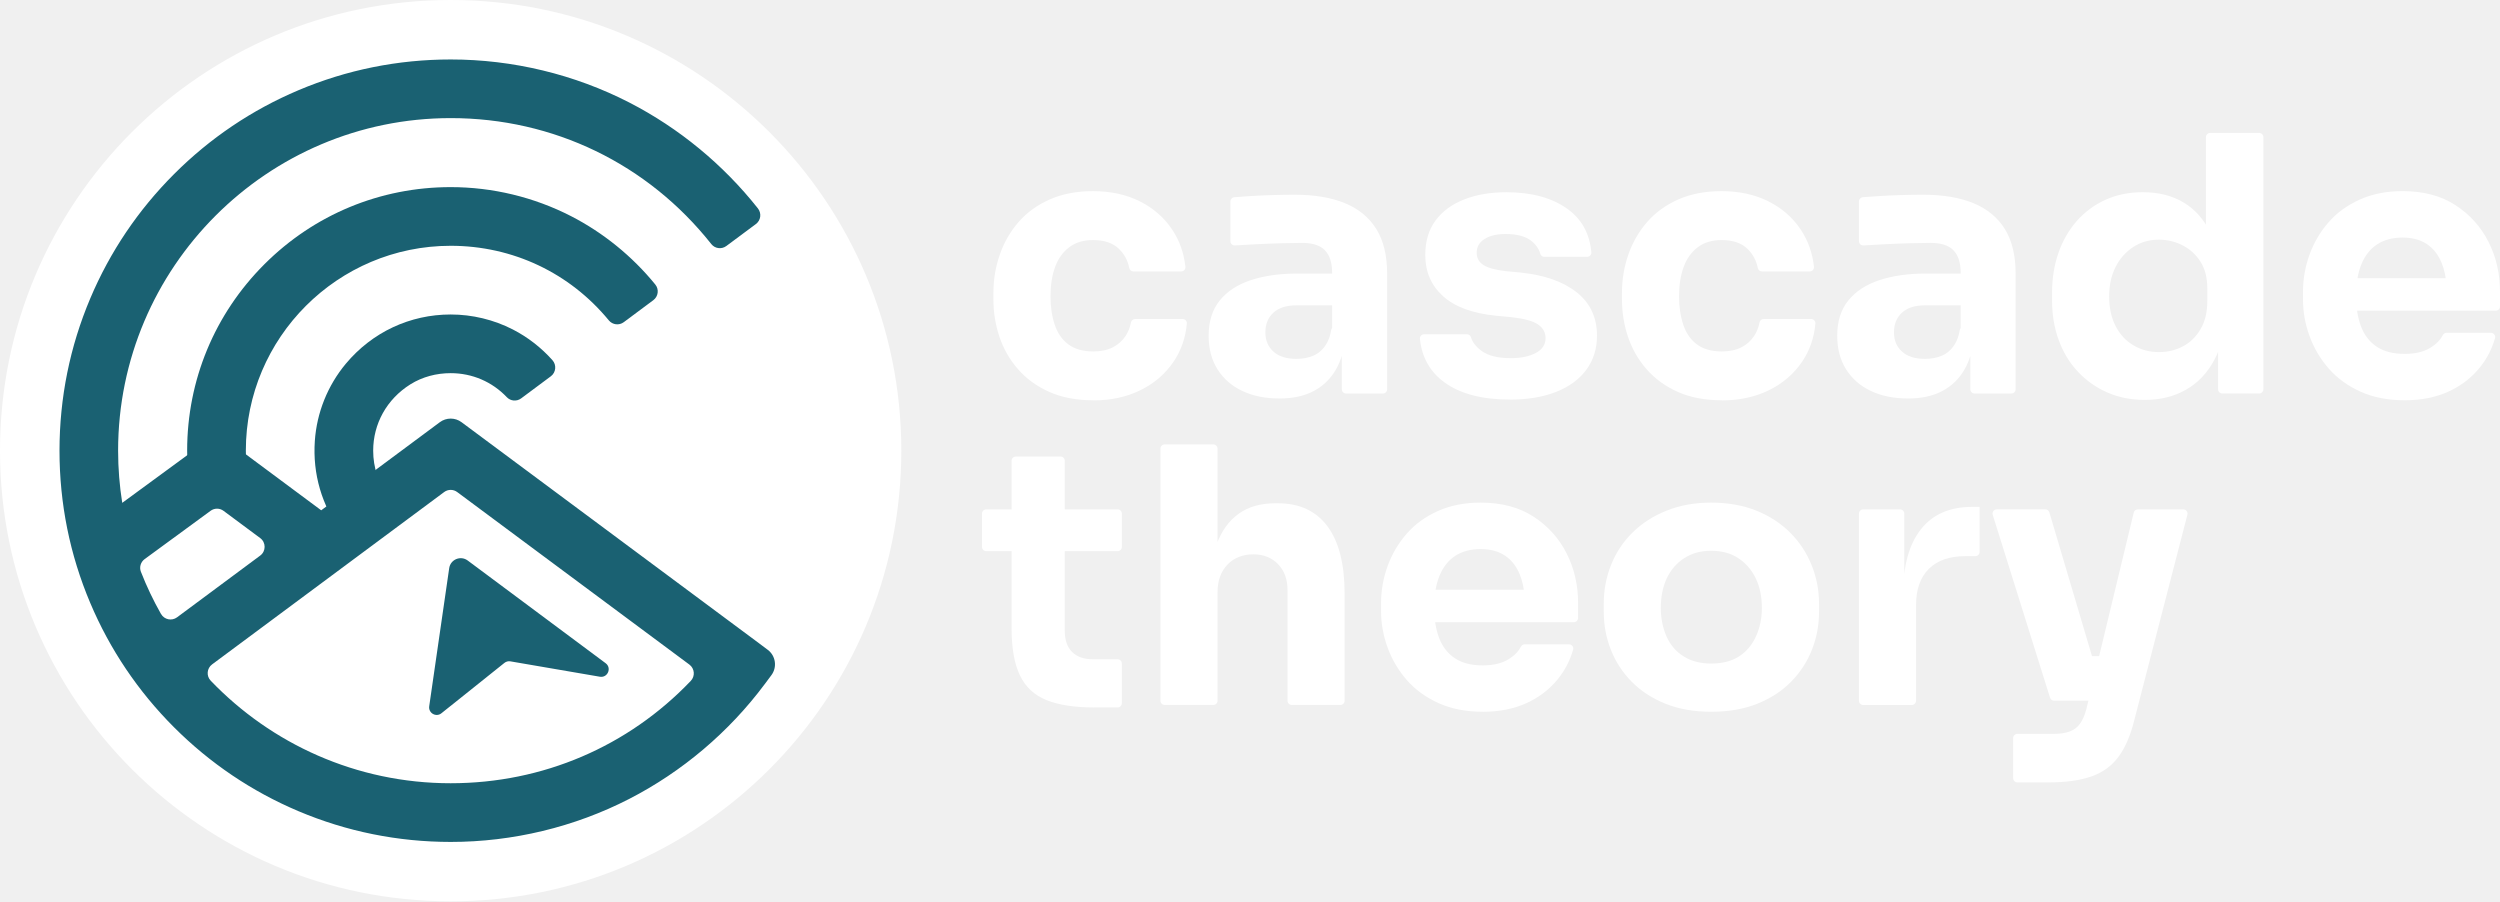
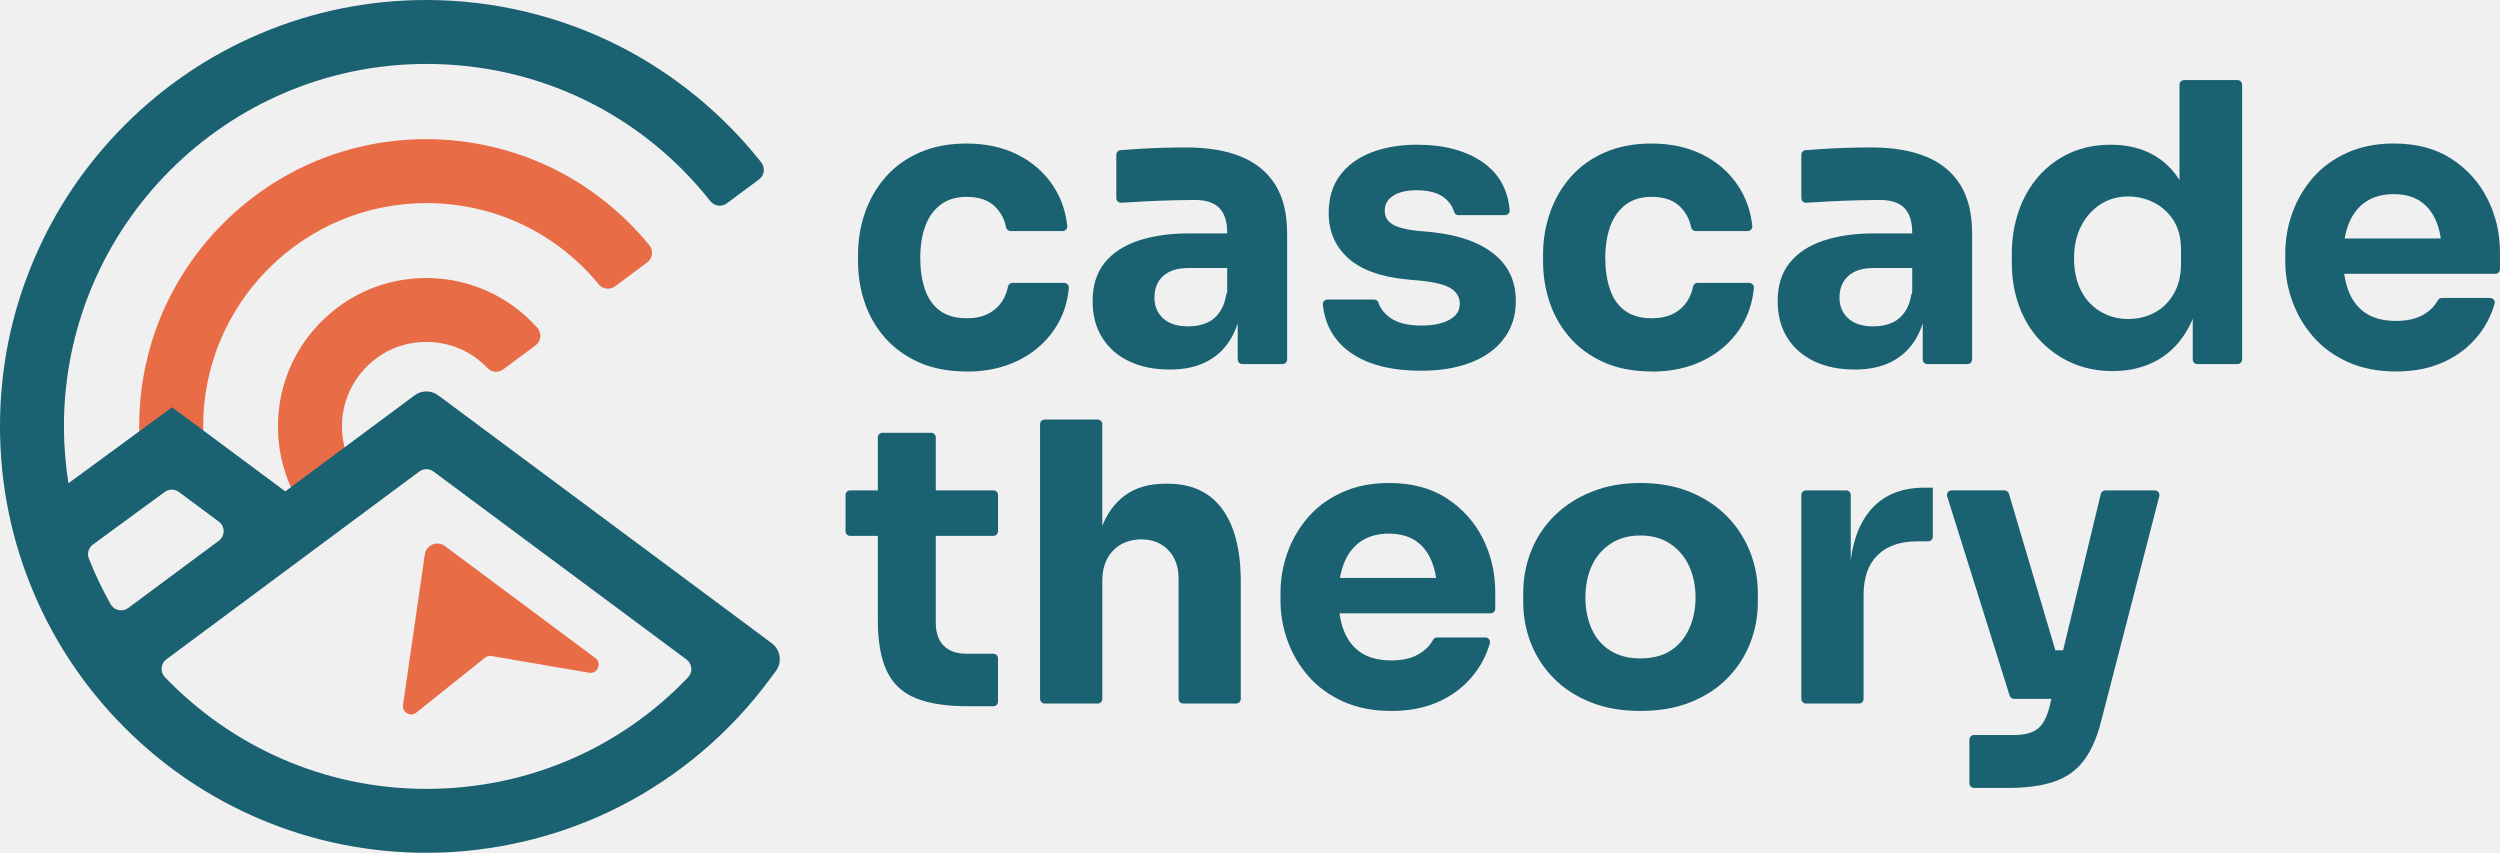
- <svg xmlns="http://www.w3.org/2000/svg" id="Layer_2" viewBox="0 0 871.89 314.35">
+ <svg xmlns="http://www.w3.org/2000/svg" id="Layer_2" viewBox="0 0 800 272.89">
  <defs>
    <style>
      .cls-1 {
-         fill: #fff;
+         fill: #1a6172;
      }

      .cls-2 {
-         fill: #1a6172;
+         fill: #e86c46;
      }
    </style>
  </defs>
  <g id="Layer_1-2" data-name="Layer_1">
    <g>
-       <circle class="cls-1" cx="157.17" cy="157.17" r="157.17" />
      <g>
-         <path class="cls-1" d="M381.31,139.6c-5.89,0-11.02-.98-15.37-2.92-4.36-1.95-7.99-4.59-10.89-7.91-2.91-3.32-5.06-7.07-6.47-11.26-1.41-4.19-2.12-8.53-2.12-13.01v-2.37c0-4.65.75-9.11,2.24-13.38,1.49-4.27,3.69-8.07,6.6-11.39,2.9-3.32,6.54-5.93,10.89-7.84,4.36-1.91,9.36-2.86,15-2.86,6.14,0,11.58,1.18,16.31,3.55,4.73,2.37,8.5,5.66,11.33,9.9,2.54,3.81,4.07,8.12,4.59,12.94.09.87-.61,1.62-1.49,1.62h-16.65c-.73,0-1.32-.54-1.46-1.26-.5-2.53-1.66-4.7-3.48-6.52-2.12-2.12-5.17-3.17-9.15-3.17-3.32,0-6.08.83-8.28,2.49s-3.84,3.94-4.92,6.85c-1.08,2.91-1.62,6.35-1.62,10.33,0,3.65.5,6.95,1.49,9.9s2.59,5.23,4.79,6.85c2.2,1.62,5.08,2.43,8.65,2.43,2.66,0,4.92-.48,6.78-1.43,1.87-.95,3.36-2.28,4.48-3.98.9-1.37,1.53-2.93,1.86-4.65.14-.72.73-1.26,1.46-1.26h16.55c.86,0,1.57.74,1.49,1.6-.45,4.99-2,9.41-4.62,13.28-2.91,4.27-6.76,7.59-11.58,9.96-4.81,2.36-10.29,3.55-16.43,3.55Z" />
-         <path class="cls-1" d="M446.16,138.97c-4.9,0-9.19-.87-12.88-2.61-3.69-1.74-6.58-4.25-8.65-7.53-2.08-3.28-3.11-7.2-3.11-11.76,0-4.98,1.29-9.07,3.86-12.26,2.57-3.19,6.18-5.56,10.83-7.1,4.65-1.53,10-2.3,16.06-2.3h13.08c.82,0,1.48.66,1.48,1.48v8.12c0,.82-.66,1.48-1.48,1.48h-13.21c-3.49,0-6.16.85-8.03,2.55-1.87,1.7-2.8,4.01-2.8,6.91,0,2.74.93,4.96,2.8,6.66,1.87,1.7,4.54,2.55,8.03,2.55,2.24,0,4.25-.39,6.04-1.18,1.78-.79,3.26-2.14,4.42-4.05.78-1.27,1.33-2.88,1.66-4.82.21-1.23,1.69-1.72,2.54-.82l2.04,2.15c.3.32.45.76.41,1.2-.46,4.43-1.58,8.18-3.36,11.26-1.87,3.24-4.44,5.73-7.72,7.47-3.28,1.74-7.28,2.61-12.01,2.61ZM467.95,135.75v-17.2c0-.82-.66-1.48-1.48-1.48h-.4c-.82,0-1.48-.66-1.48-1.48v-20.43c0-3.49-.83-6.1-2.49-7.84s-4.32-2.61-7.97-2.61c-1.83,0-4.23.04-7.22.12-2.99.08-6.06.21-9.21.37-2.53.13-4.87.27-7.02.4-.85.05-1.57-.62-1.57-1.48v-13.86c0-.77.59-1.42,1.35-1.48,1.59-.13,3.38-.26,5.37-.38,2.57-.17,5.23-.29,7.97-.37,2.74-.08,5.31-.12,7.72-.12,6.97,0,12.84,1,17.62,2.99,4.77,1.99,8.4,5,10.89,9.02,2.49,4.03,3.74,9.19,3.74,15.5v40.34c0,.82-.66,1.48-1.48,1.48h-12.84c-.82,0-1.48-.66-1.48-1.48Z" />
-         <path class="cls-1" d="M526.58,139.35c-9.71,0-17.3-1.99-22.78-5.97-5.07-3.69-7.93-8.75-8.6-15.21-.09-.86.62-1.6,1.48-1.6h14.91c.62,0,1.21.38,1.39.98.53,1.77,1.77,3.37,3.7,4.81,2.28,1.7,5.71,2.55,10.27,2.55,3.48,0,6.37-.6,8.65-1.8,2.28-1.2,3.42-2.92,3.42-5.16,0-1.99-.87-3.59-2.61-4.79-1.74-1.2-4.85-2.05-9.34-2.55l-5.35-.5c-8.21-.83-14.38-3.11-18.49-6.85-4.11-3.74-6.16-8.51-6.16-14.32,0-4.81,1.2-8.84,3.61-12.07,2.4-3.24,5.75-5.68,10.02-7.34,4.27-1.66,9.15-2.49,14.63-2.49,8.8,0,15.89,1.93,21.29,5.79,5,3.58,7.79,8.63,8.37,15.16.08.85-.63,1.58-1.48,1.58h-14.98c-.65,0-1.17-.46-1.35-1.09-.51-1.77-1.59-3.29-3.25-4.57-1.99-1.53-4.94-2.3-8.84-2.3-3.07,0-5.52.58-7.34,1.74-1.83,1.16-2.74,2.74-2.74,4.73s.79,3.36,2.37,4.36c1.57,1,4.15,1.7,7.72,2.12l5.35.5c8.38.91,14.9,3.24,19.54,6.97,4.65,3.74,6.97,8.76,6.97,15.06,0,4.57-1.25,8.53-3.74,11.89-2.49,3.36-6.02,5.94-10.58,7.72-4.56,1.78-9.92,2.67-16.06,2.67Z" />
-         <path class="cls-1" d="M600.52,139.6c-5.89,0-11.02-.98-15.37-2.92-4.36-1.95-7.99-4.59-10.89-7.91-2.91-3.32-5.06-7.07-6.47-11.26-1.41-4.19-2.12-8.53-2.12-13.01v-2.37c0-4.65.75-9.11,2.24-13.38,1.49-4.27,3.69-8.07,6.6-11.39,2.9-3.32,6.54-5.93,10.89-7.84,4.36-1.91,9.36-2.86,15-2.86,6.14,0,11.58,1.18,16.31,3.55,4.73,2.37,8.51,5.66,11.33,9.9,2.54,3.81,4.07,8.12,4.59,12.94.09.87-.61,1.62-1.49,1.62h-16.65c-.73,0-1.32-.54-1.46-1.26-.5-2.53-1.66-4.7-3.48-6.52-2.12-2.12-5.17-3.17-9.15-3.17-3.32,0-6.08.83-8.28,2.49s-3.84,3.94-4.92,6.85c-1.08,2.91-1.62,6.35-1.62,10.33,0,3.65.5,6.95,1.49,9.9s2.59,5.23,4.79,6.85,5.08,2.43,8.65,2.43c2.65,0,4.92-.48,6.78-1.43,1.87-.95,3.36-2.28,4.48-3.98.91-1.37,1.53-2.93,1.86-4.65.14-.72.73-1.26,1.46-1.26h16.55c.86,0,1.57.74,1.49,1.6-.45,4.99-2,9.41-4.62,13.28-2.91,4.27-6.76,7.59-11.58,9.96-4.81,2.36-10.29,3.55-16.43,3.55Z" />
-         <path class="cls-1" d="M665.38,138.97c-4.9,0-9.19-.87-12.88-2.61-3.69-1.74-6.58-4.25-8.65-7.53-2.08-3.28-3.11-7.2-3.11-11.76,0-4.98,1.29-9.07,3.86-12.26,2.57-3.19,6.18-5.56,10.83-7.1,4.65-1.53,10-2.3,16.06-2.3h13.08c.82,0,1.48.66,1.48,1.48v8.12c0,.82-.66,1.48-1.48,1.48h-13.21c-3.49,0-6.16.85-8.03,2.55-1.87,1.7-2.8,4.01-2.8,6.91,0,2.74.93,4.96,2.8,6.66,1.87,1.7,4.54,2.55,8.03,2.55,2.24,0,4.25-.39,6.04-1.18,1.78-.79,3.26-2.14,4.42-4.05.78-1.27,1.33-2.88,1.66-4.82.21-1.23,1.69-1.72,2.54-.82l2.04,2.15c.3.32.45.76.41,1.2-.46,4.43-1.58,8.18-3.36,11.26-1.87,3.24-4.44,5.73-7.72,7.47-3.28,1.74-7.28,2.61-12.01,2.61ZM687.16,135.75v-17.2c0-.82-.66-1.48-1.48-1.48h-.4c-.82,0-1.48-.66-1.48-1.48v-20.43c0-3.49-.83-6.1-2.49-7.84-1.66-1.74-4.32-2.61-7.97-2.61-1.83,0-4.23.04-7.22.12-2.99.08-6.06.21-9.21.37-2.53.13-4.87.27-7.02.4-.85.05-1.57-.62-1.57-1.48v-13.86c0-.77.59-1.42,1.35-1.48,1.59-.13,3.38-.26,5.37-.38,2.57-.17,5.23-.29,7.97-.37,2.74-.08,5.31-.12,7.72-.12,6.97,0,12.84,1,17.61,2.99,4.77,1.99,8.4,5,10.89,9.02,2.49,4.03,3.73,9.19,3.73,15.5v40.34c0,.82-.66,1.48-1.48,1.48h-12.84c-.82,0-1.48-.66-1.48-1.48Z" />
-         <path class="cls-1" d="M748.03,139.47c-4.81,0-9.19-.87-13.13-2.61-3.94-1.74-7.37-4.17-10.27-7.28-2.91-3.11-5.12-6.78-6.66-11.02-1.54-4.23-2.3-8.8-2.3-13.69v-2.86c0-4.9.73-9.46,2.18-13.69,1.45-4.23,3.57-7.94,6.35-11.14,2.78-3.19,6.12-5.68,10.02-7.47,3.9-1.78,8.26-2.68,13.07-2.68,5.48,0,10.21,1.18,14.19,3.55,3.98,2.37,7.1,5.85,9.34,10.46,1.81,3.71,2.96,8.11,3.48,13.19.14,1.36-1.5,2.17-2.5,1.24l-2-1.86c-.3-.28-.47-.67-.47-1.09v-44.68c0-.82.66-1.48,1.48-1.48h17.08c.82,0,1.48.66,1.48,1.48v87.91c0,.82-.66,1.48-1.48,1.48h-12.84c-.82,0-1.48-.66-1.48-1.48v-26.78h2.74c-.25,6.47-1.6,11.99-4.05,16.56-2.45,4.57-5.75,8.03-9.9,10.39-4.15,2.37-8.92,3.55-14.32,3.55ZM753.01,122.79c3.07,0,5.87-.69,8.4-2.05,2.53-1.37,4.56-3.38,6.1-6.04,1.53-2.65,2.3-5.85,2.3-9.58v-4.61c0-3.65-.79-6.72-2.36-9.21-1.58-2.49-3.65-4.4-6.23-5.72-2.57-1.33-5.35-1.99-8.34-1.99-3.32,0-6.29.85-8.9,2.55-2.61,1.7-4.67,4.03-6.16,6.97-1.49,2.95-2.24,6.37-2.24,10.27s.75,7.43,2.24,10.33c1.49,2.91,3.57,5.15,6.23,6.72,2.65,1.58,5.64,2.37,8.96,2.37Z" />
-         <path class="cls-1" d="M838.65,139.6c-5.81,0-10.94-1-15.37-2.99-4.44-1.99-8.13-4.67-11.08-8.03-2.95-3.36-5.19-7.14-6.72-11.33-1.54-4.19-2.3-8.49-2.3-12.88v-2.49c0-4.56.77-8.94,2.3-13.13,1.53-4.19,3.75-7.95,6.66-11.27,2.9-3.32,6.54-5.95,10.89-7.9,4.36-1.95,9.31-2.93,14.87-2.93,7.3,0,13.47,1.64,18.49,4.92,5.02,3.28,8.86,7.55,11.51,12.82,2.66,5.27,3.98,11.02,3.98,17.24v5.24c0,.82-.66,1.48-1.48,1.48h-57.41c-.82,0-1.48-.66-1.48-1.48v-8.36c0-.82.66-1.48,1.48-1.48h42.62c1.4,0,2.02,1.76.93,2.64l-.92.74c-.93.75-2.31.14-2.4-1.05-.22-2.85-.76-5.37-1.64-7.55-1.16-2.9-2.88-5.12-5.16-6.66-2.28-1.53-5.13-2.3-8.53-2.3s-6.43.79-8.84,2.36c-2.41,1.58-4.23,3.88-5.48,6.91-1.25,3.03-1.87,6.74-1.87,11.14,0,4.07.58,7.62,1.74,10.64,1.16,3.03,2.99,5.37,5.48,7.03,2.49,1.66,5.72,2.49,9.71,2.49,3.65,0,6.64-.7,8.96-2.12,2-1.21,3.44-2.67,4.34-4.38.27-.51.76-.85,1.33-.85h15.46c.97,0,1.7.92,1.44,1.85-1.09,3.82-2.88,7.27-5.39,10.35-2.91,3.57-6.56,6.35-10.95,8.34-4.4,1.99-9.46,2.99-15.19,2.99Z" />
-         <path class="cls-1" d="M342.47,190.73v-11.6c0-.82.66-1.48,1.48-1.48h45.83c.82,0,1.48.66,1.48,1.48v11.6c0,.82-.66,1.48-1.48,1.48h-45.83c-.82,0-1.48-.66-1.48-1.48ZM381.68,246.73c-6.89,0-12.45-.85-16.68-2.55-4.23-1.7-7.32-4.56-9.27-8.59-1.95-4.02-2.93-9.48-2.93-16.37v-58.52c0-.82.66-1.48,1.48-1.48h15.58c.82,0,1.48.66,1.48,1.48v59.26c0,3.24.85,5.71,2.55,7.41,1.7,1.7,4.13,2.55,7.28,2.55h8.6c.82,0,1.48.66,1.48,1.48v13.84c0,.82-.66,1.48-1.48,1.48h-8.1Z" />
-         <path class="cls-1" d="M404.71,244.38v-87.91c0-.82.66-1.48,1.48-1.48h16.95c.82,0,1.48.66,1.48,1.48v49.44c0,.82-.66,1.48-1.48,1.48h0c-.83,0-1.51-.69-1.49-1.52.12-6.23.99-11.53,2.6-15.91,1.74-4.73,4.31-8.32,7.72-10.77,3.4-2.45,7.67-3.67,12.82-3.67h.87c7.55,0,13.32,2.68,17.3,8.03,3.98,5.35,5.98,13.18,5.98,23.47v37.36c0,.82-.66,1.48-1.48,1.48h-16.95c-.82,0-1.48-.66-1.48-1.48v-38.6c0-3.74-1.1-6.74-3.3-9.03-2.2-2.28-5.08-3.42-8.65-3.42s-6.74,1.2-9.03,3.61c-2.28,2.41-3.42,5.6-3.42,9.59v37.85c0,.82-.66,1.48-1.48,1.48h-16.95c-.82,0-1.48-.66-1.48-1.48Z" />
-         <path class="cls-1" d="M517.12,248.23c-5.81,0-10.94-1-15.37-2.99s-8.13-4.67-11.08-8.03c-2.95-3.36-5.19-7.14-6.72-11.33-1.54-4.19-2.3-8.49-2.3-12.88v-2.49c0-4.56.77-8.94,2.3-13.13,1.53-4.19,3.75-7.95,6.66-11.27,2.9-3.32,6.54-5.95,10.89-7.9,4.36-1.95,9.32-2.92,14.88-2.92,7.3,0,13.46,1.64,18.49,4.92,5.02,3.28,8.86,7.55,11.52,12.82,2.65,5.27,3.98,11.02,3.98,17.24v5.24c0,.82-.66,1.48-1.48,1.48h-57.41c-.82,0-1.48-.66-1.48-1.48v-8.36c0-.82.66-1.48,1.48-1.48h42.62c1.4,0,2.02,1.76.93,2.64l-.92.74c-.93.75-2.31.14-2.4-1.05-.22-2.85-.76-5.37-1.64-7.55-1.16-2.9-2.88-5.12-5.17-6.66-2.28-1.53-5.12-2.3-8.53-2.3s-6.43.79-8.84,2.36c-2.41,1.58-4.23,3.88-5.48,6.91-1.25,3.03-1.87,6.74-1.87,11.14,0,4.07.58,7.62,1.74,10.64,1.16,3.03,2.99,5.37,5.48,7.03,2.49,1.66,5.73,2.49,9.71,2.49,3.65,0,6.64-.7,8.96-2.12,2-1.21,3.44-2.67,4.34-4.38.27-.51.76-.85,1.33-.85h15.46c.97,0,1.7.92,1.44,1.85-1.09,3.82-2.88,7.27-5.39,10.35-2.91,3.57-6.56,6.35-10.95,8.34-4.4,1.99-9.46,2.99-15.19,2.99Z" />
-         <path class="cls-1" d="M596.78,248.23c-5.97,0-11.29-.93-15.93-2.8-4.65-1.87-8.57-4.42-11.76-7.65-3.2-3.24-5.62-6.95-7.28-11.14-1.66-4.19-2.49-8.61-2.49-13.26v-2.86c0-4.73.85-9.23,2.55-13.51,1.7-4.27,4.19-8.03,7.47-11.27s7.24-5.79,11.89-7.65c4.65-1.87,9.83-2.8,15.56-2.8s11.14.93,15.75,2.8c4.61,1.87,8.53,4.42,11.77,7.65,3.24,3.24,5.73,6.99,7.47,11.27,1.74,4.28,2.62,8.78,2.62,13.51v2.86c0,4.65-.83,9.07-2.49,13.26-1.66,4.19-4.09,7.9-7.28,11.14-3.19,3.24-7.12,5.79-11.76,7.65-4.65,1.87-10,2.8-16.06,2.8ZM596.78,231.42c3.9,0,7.14-.83,9.71-2.49,2.57-1.66,4.55-3.98,5.91-6.97,1.37-2.99,2.06-6.31,2.06-9.96,0-3.9-.71-7.32-2.12-10.27-1.41-2.95-3.42-5.29-6.04-7.03-2.61-1.74-5.79-2.61-9.52-2.61s-6.8.87-9.46,2.61c-2.66,1.74-4.67,4.09-6.04,7.03-1.37,2.95-2.06,6.37-2.06,10.27,0,3.65.67,6.97,1.99,9.96,1.33,2.99,3.32,5.31,5.98,6.97,2.65,1.66,5.85,2.49,9.58,2.49Z" />
-         <path class="cls-1" d="M648.32,244.38v-65.25c0-.82.66-1.48,1.48-1.48h12.85c.82,0,1.48.66,1.48,1.48v27.77h-.38c0-9.63,2.05-17.05,6.16-22.28,4.11-5.23,10.06-7.84,17.86-7.84h2.62v15.7c0,.82-.66,1.48-1.48,1.48h-3.5c-5.48,0-9.71,1.47-12.7,4.42-2.99,2.95-4.48,7.2-4.48,12.76v33.25c0,.82-.66,1.48-1.48,1.48h-16.95c-.82,0-1.48-.66-1.48-1.48Z" />
-         <path class="cls-1" d="M714.96,243.33l-19.98-63.76c-.3-.95.41-1.93,1.41-1.93h16.92c.66,0,1.23.43,1.42,1.06l18.91,63.76c.28.95-.43,1.9-1.42,1.9h-15.85c-.65,0-1.22-.42-1.41-1.04ZM702.1,271.39v-13.97c0-.82.66-1.48,1.48-1.48h12.71c2.16,0,3.98-.27,5.48-.81,1.49-.54,2.7-1.43,3.61-2.68.91-1.25,1.66-2.95,2.24-5.1l16.53-68.57c.16-.67.76-1.13,1.44-1.13h15.84c.97,0,1.68.91,1.44,1.85l-18.57,71.84c-1.33,5.31-3.18,9.54-5.54,12.7-2.37,3.15-5.52,5.42-9.46,6.78-3.94,1.37-8.94,2.05-15,2.05h-10.72c-.82,0-1.48-.66-1.48-1.48ZM723.51,242.89v-12.59c0-.82.66-1.48,1.48-1.48h11.48c.82,0,1.48.66,1.48,1.48v12.59c0,.82-.66,1.48-1.48,1.48h-11.48c-.82,0-1.48-.66-1.48-1.48Z" />
+         <path class="cls-1" d="M309.42,118.87c-5.89,0-11.02-.98-15.37-2.92-4.36-1.95-7.99-4.59-10.89-7.91-2.91-3.32-5.06-7.07-6.47-11.26-1.41-4.19-2.12-8.53-2.12-13.01v-2.37c0-4.65.75-9.11,2.24-13.38,1.49-4.27,3.69-8.07,6.6-11.39,2.9-3.32,6.54-5.93,10.89-7.84,4.36-1.91,9.36-2.86,15-2.86,6.14,0,11.58,1.18,16.31,3.55,4.73,2.37,8.5,5.66,11.33,9.9,2.54,3.81,4.07,8.12,4.59,12.94.09.87-.61,1.62-1.49,1.62h-16.65c-.73,0-1.32-.54-1.46-1.26-.5-2.53-1.66-4.7-3.48-6.52-2.12-2.12-5.17-3.17-9.15-3.17-3.32,0-6.08.83-8.28,2.49-2.2,1.66-3.84,3.94-4.92,6.85-1.08,2.91-1.62,6.35-1.62,10.33,0,3.65.5,6.95,1.49,9.9,1,2.95,2.59,5.23,4.79,6.85,2.2,1.62,5.08,2.43,8.65,2.43,2.66,0,4.92-.48,6.78-1.43,1.87-.95,3.36-2.28,4.48-3.98.9-1.37,1.53-2.93,1.86-4.65.14-.72.73-1.26,1.46-1.26h16.55c.86,0,1.57.74,1.49,1.6-.45,4.99-2,9.41-4.62,13.28-2.91,4.27-6.76,7.59-11.58,9.96-4.81,2.36-10.29,3.55-16.43,3.55Z" />
+         <path class="cls-1" d="M374.27,118.25c-4.9,0-9.19-.87-12.88-2.61-3.69-1.74-6.58-4.25-8.65-7.53-2.08-3.28-3.11-7.2-3.11-11.76,0-4.98,1.29-9.07,3.86-12.26,2.57-3.19,6.18-5.56,10.83-7.1,4.65-1.53,10-2.3,16.06-2.3h13.08c.82,0,1.48.66,1.48,1.48v8.12c0,.82-.66,1.48-1.48,1.48h-13.21c-3.49,0-6.16.85-8.03,2.55-1.87,1.7-2.8,4.01-2.8,6.91,0,2.74.93,4.96,2.8,6.66,1.87,1.7,4.54,2.55,8.03,2.55,2.24,0,4.25-.39,6.04-1.18,1.78-.79,3.26-2.14,4.42-4.05.78-1.27,1.33-2.88,1.66-4.82.21-1.23,1.69-1.72,2.54-.82l2.04,2.15c.3.32.45.76.41,1.2-.46,4.43-1.58,8.18-3.36,11.26-1.87,3.24-4.44,5.73-7.72,7.47-3.28,1.74-7.28,2.61-12.01,2.61ZM396.06,115.02v-17.2c0-.82-.66-1.48-1.48-1.48h-.4c-.82,0-1.48-.66-1.48-1.48v-20.43c0-3.49-.83-6.1-2.49-7.84s-4.32-2.61-7.97-2.61c-1.83,0-4.23.04-7.22.12-2.99.08-6.06.21-9.21.37-2.53.13-4.87.27-7.02.4-.85.05-1.57-.62-1.57-1.48v-13.86c0-.77.59-1.42,1.35-1.48,1.59-.13,3.38-.26,5.37-.38,2.57-.17,5.23-.29,7.97-.37,2.74-.08,5.31-.12,7.72-.12,6.97,0,12.84,1,17.62,2.99,4.77,1.99,8.4,5,10.89,9.02,2.49,4.03,3.74,9.19,3.74,15.5v40.34c0,.82-.66,1.48-1.48,1.48h-12.84c-.82,0-1.48-.66-1.48-1.48Z" />
+         <path class="cls-1" d="M454.69,118.62c-9.71,0-17.3-1.99-22.78-5.97-5.07-3.69-7.93-8.75-8.6-15.21-.09-.86.62-1.6,1.48-1.6h14.91c.62,0,1.21.38,1.39.98.53,1.77,1.77,3.37,3.7,4.81,2.28,1.7,5.71,2.55,10.27,2.55,3.48,0,6.37-.6,8.65-1.8,2.28-1.2,3.42-2.92,3.42-5.16,0-1.99-.87-3.59-2.61-4.79-1.74-1.2-4.85-2.05-9.34-2.55l-5.35-.5c-8.21-.83-14.38-3.11-18.49-6.85-4.11-3.74-6.16-8.51-6.16-14.32,0-4.81,1.2-8.84,3.61-12.07,2.4-3.24,5.75-5.68,10.02-7.34,4.27-1.66,9.15-2.49,14.63-2.49,8.8,0,15.89,1.93,21.29,5.79,5,3.58,7.79,8.63,8.37,15.16.08.85-.63,1.58-1.48,1.58h-14.98c-.65,0-1.17-.46-1.35-1.09-.51-1.77-1.59-3.29-3.25-4.57-1.99-1.53-4.94-2.3-8.84-2.3-3.07,0-5.52.58-7.34,1.74-1.83,1.16-2.74,2.74-2.74,4.73s.79,3.36,2.37,4.36c1.57,1,4.15,1.7,7.72,2.12l5.35.5c8.38.91,14.9,3.24,19.54,6.97,4.65,3.74,6.97,8.76,6.97,15.06,0,4.57-1.25,8.53-3.74,11.89-2.49,3.36-6.02,5.94-10.58,7.72-4.56,1.78-9.92,2.67-16.06,2.67Z" />
+         <path class="cls-1" d="M528.63,118.87c-5.89,0-11.02-.98-15.37-2.92-4.36-1.95-7.99-4.59-10.89-7.91-2.91-3.32-5.06-7.07-6.47-11.26-1.41-4.19-2.12-8.53-2.12-13.01v-2.37c0-4.65.75-9.11,2.24-13.38,1.49-4.27,3.69-8.07,6.6-11.39,2.9-3.32,6.54-5.93,10.89-7.84,4.36-1.91,9.36-2.86,15-2.86,6.14,0,11.58,1.18,16.31,3.55,4.73,2.37,8.51,5.66,11.33,9.9,2.54,3.81,4.07,8.12,4.59,12.94.09.87-.61,1.62-1.49,1.62h-16.65c-.73,0-1.32-.54-1.46-1.26-.5-2.53-1.66-4.7-3.48-6.52-2.12-2.12-5.17-3.17-9.15-3.17-3.32,0-6.08.83-8.28,2.49-2.2,1.66-3.84,3.94-4.92,6.85-1.08,2.91-1.62,6.35-1.62,10.33,0,3.65.5,6.95,1.49,9.9s2.59,5.23,4.79,6.85c2.2,1.62,5.08,2.43,8.65,2.43,2.65,0,4.92-.48,6.78-1.43,1.87-.95,3.36-2.28,4.48-3.98.91-1.37,1.53-2.93,1.86-4.65.14-.72.73-1.26,1.46-1.26h16.55c.86,0,1.57.74,1.49,1.6-.45,4.99-2,9.41-4.62,13.28-2.91,4.27-6.76,7.59-11.58,9.96-4.81,2.36-10.29,3.55-16.43,3.55Z" />
+         <path class="cls-1" d="M593.49,118.25c-4.9,0-9.19-.87-12.88-2.61-3.69-1.74-6.58-4.25-8.65-7.53-2.08-3.28-3.11-7.2-3.11-11.76,0-4.98,1.29-9.07,3.86-12.26,2.57-3.19,6.18-5.56,10.83-7.1,4.65-1.53,10-2.3,16.06-2.3h13.08c.82,0,1.48.66,1.48,1.48v8.12c0,.82-.66,1.48-1.48,1.48h-13.21c-3.49,0-6.16.85-8.03,2.55-1.87,1.7-2.8,4.01-2.8,6.91,0,2.74.93,4.96,2.8,6.66,1.87,1.7,4.54,2.55,8.03,2.55,2.24,0,4.25-.39,6.04-1.18,1.78-.79,3.26-2.14,4.42-4.05.78-1.27,1.33-2.88,1.66-4.82.21-1.23,1.69-1.72,2.54-.82l2.04,2.15c.3.32.45.76.41,1.2-.46,4.43-1.58,8.18-3.36,11.26-1.87,3.24-4.44,5.73-7.72,7.47-3.28,1.74-7.28,2.61-12.01,2.61ZM615.27,115.02v-17.2c0-.82-.66-1.48-1.48-1.48h-.4c-.82,0-1.48-.66-1.48-1.48v-20.43c0-3.49-.83-6.1-2.49-7.84-1.66-1.74-4.32-2.61-7.97-2.61-1.83,0-4.23.04-7.22.12-2.99.08-6.06.21-9.21.37-2.53.13-4.87.27-7.02.4-.85.05-1.57-.62-1.57-1.48v-13.86c0-.77.59-1.42,1.35-1.48,1.59-.13,3.38-.26,5.37-.38,2.57-.17,5.23-.29,7.97-.37,2.74-.08,5.31-.12,7.72-.12,6.97,0,12.84,1,17.61,2.99,4.77,1.99,8.4,5,10.89,9.02,2.49,4.03,3.73,9.19,3.73,15.5v40.34c0,.82-.66,1.48-1.48,1.48h-12.84c-.82,0-1.48-.66-1.48-1.48Z" />
+         <path class="cls-1" d="M676.14,118.75c-4.81,0-9.19-.87-13.13-2.61-3.94-1.74-7.37-4.17-10.27-7.28-2.91-3.11-5.12-6.78-6.66-11.02-1.54-4.23-2.3-8.8-2.3-13.69v-2.86c0-4.9.73-9.46,2.18-13.69,1.45-4.23,3.57-7.94,6.35-11.14,2.78-3.19,6.12-5.68,10.02-7.47,3.9-1.78,8.26-2.68,13.07-2.68,5.48,0,10.21,1.18,14.19,3.55,3.98,2.37,7.1,5.85,9.34,10.46,1.81,3.71,2.96,8.11,3.48,13.19.14,1.36-1.5,2.17-2.5,1.24l-2-1.86c-.3-.28-.47-.67-.47-1.09V27.11c0-.82.66-1.48,1.48-1.48h17.08c.82,0,1.48.66,1.48,1.48v87.91c0,.82-.66,1.48-1.48,1.48h-12.84c-.82,0-1.48-.66-1.48-1.48v-26.78h2.74c-.25,6.47-1.6,11.99-4.05,16.56-2.45,4.57-5.75,8.03-9.9,10.39-4.15,2.37-8.92,3.55-14.32,3.55ZM681.12,102.07c3.07,0,5.87-.69,8.4-2.05,2.53-1.37,4.56-3.38,6.1-6.04,1.53-2.65,2.3-5.85,2.3-9.58v-4.61c0-3.65-.79-6.72-2.36-9.21-1.58-2.49-3.65-4.4-6.23-5.72-2.57-1.33-5.35-1.99-8.34-1.99-3.32,0-6.29.85-8.9,2.55-2.61,1.7-4.67,4.03-6.16,6.97-1.49,2.95-2.24,6.37-2.24,10.27s.75,7.43,2.24,10.33c1.49,2.91,3.57,5.15,6.23,6.72,2.65,1.58,5.64,2.37,8.96,2.37Z" />
+         <path class="cls-1" d="M766.76,118.87c-5.81,0-10.94-1-15.37-2.99-4.44-1.99-8.13-4.67-11.08-8.03-2.95-3.36-5.19-7.14-6.72-11.33-1.54-4.19-2.3-8.49-2.3-12.88v-2.49c0-4.56.77-8.94,2.3-13.13,1.53-4.19,3.75-7.95,6.66-11.27,2.9-3.32,6.54-5.95,10.89-7.9,4.36-1.95,9.31-2.93,14.87-2.93,7.3,0,13.47,1.64,18.49,4.92,5.02,3.28,8.86,7.55,11.51,12.82,2.66,5.27,3.98,11.02,3.98,17.24v5.24c0,.82-.66,1.48-1.48,1.48h-57.41c-.82,0-1.48-.66-1.48-1.48v-8.36c0-.82.66-1.48,1.48-1.48h42.62c1.4,0,2.02,1.76.93,2.64l-.92.74c-.93.75-2.31.14-2.4-1.05-.22-2.85-.76-5.37-1.64-7.55-1.16-2.9-2.88-5.12-5.16-6.66-2.28-1.53-5.13-2.3-8.53-2.3s-6.43.79-8.84,2.36c-2.41,1.58-4.23,3.88-5.48,6.91s-1.87,6.74-1.87,11.14c0,4.07.58,7.62,1.74,10.64,1.16,3.03,2.99,5.37,5.48,7.03,2.49,1.66,5.72,2.49,9.71,2.49,3.65,0,6.64-.7,8.96-2.12,2-1.21,3.44-2.67,4.34-4.38.27-.51.76-.85,1.33-.85h15.46c.97,0,1.7.92,1.44,1.85-1.09,3.82-2.88,7.27-5.39,10.35-2.91,3.57-6.56,6.35-10.95,8.34-4.4,1.99-9.46,2.99-15.19,2.99Z" />
+         <path class="cls-1" d="M270.58,170v-11.6c0-.82.66-1.48,1.48-1.48h45.83c.82,0,1.48.66,1.48,1.48v11.6c0,.82-.66,1.48-1.48,1.48h-45.83c-.82,0-1.48-.66-1.48-1.48ZM309.79,226c-6.89,0-12.45-.85-16.68-2.55-4.23-1.7-7.32-4.56-9.27-8.59-1.95-4.02-2.93-9.48-2.93-16.37v-58.52c0-.82.66-1.48,1.48-1.48h15.58c.82,0,1.48.66,1.48,1.48v59.26c0,3.24.85,5.71,2.55,7.41,1.7,1.7,4.13,2.55,7.28,2.55h8.6c.82,0,1.48.66,1.48,1.48v13.84c0,.82-.66,1.48-1.48,1.48h-8.1Z" />
+         <path class="cls-1" d="M332.82,223.65v-87.91c0-.82.66-1.48,1.48-1.48h16.95c.82,0,1.48.66,1.48,1.48v49.44c0,.82-.66,1.48-1.48,1.48h0c-.83,0-1.51-.69-1.49-1.52.12-6.23.99-11.53,2.6-15.91,1.74-4.73,4.31-8.32,7.72-10.77,3.4-2.45,7.67-3.67,12.82-3.67h.87c7.55,0,13.32,2.68,17.3,8.03,3.98,5.35,5.98,13.18,5.98,23.47v37.36c0,.82-.66,1.48-1.48,1.48h-16.95c-.82,0-1.48-.66-1.48-1.48v-38.6c0-3.74-1.1-6.74-3.3-9.03-2.2-2.28-5.08-3.42-8.65-3.42s-6.74,1.2-9.03,3.61c-2.28,2.41-3.42,5.6-3.42,9.59v37.85c0,.82-.66,1.48-1.48,1.48h-16.95c-.82,0-1.48-.66-1.48-1.48Z" />
+         <path class="cls-1" d="M445.23,227.5c-5.81,0-10.94-1-15.37-2.99-4.44-1.99-8.13-4.67-11.08-8.03-2.95-3.36-5.19-7.14-6.72-11.33-1.54-4.19-2.3-8.49-2.3-12.88v-2.49c0-4.56.77-8.94,2.3-13.13,1.53-4.19,3.75-7.95,6.66-11.27,2.9-3.32,6.54-5.95,10.89-7.9,4.36-1.95,9.32-2.92,14.88-2.92,7.3,0,13.46,1.64,18.49,4.92,5.02,3.28,8.86,7.55,11.52,12.82,2.65,5.27,3.98,11.02,3.98,17.24v5.24c0,.82-.66,1.48-1.48,1.48h-57.41c-.82,0-1.48-.66-1.48-1.48v-8.36c0-.82.66-1.48,1.48-1.48h42.62c1.4,0,2.02,1.76.93,2.64l-.92.74c-.93.75-2.31.14-2.4-1.05-.22-2.85-.76-5.37-1.64-7.55-1.16-2.9-2.88-5.12-5.17-6.66-2.28-1.53-5.12-2.3-8.53-2.3s-6.43.79-8.84,2.36c-2.41,1.58-4.23,3.88-5.48,6.91-1.25,3.03-1.87,6.74-1.87,11.14,0,4.07.58,7.62,1.74,10.64,1.16,3.03,2.99,5.37,5.48,7.03s5.73,2.49,9.71,2.49c3.65,0,6.64-.7,8.96-2.12,2-1.21,3.44-2.67,4.34-4.38.27-.51.76-.85,1.33-.85h15.46c.97,0,1.7.92,1.44,1.85-1.09,3.82-2.88,7.27-5.39,10.35-2.91,3.57-6.56,6.35-10.95,8.34-4.4,1.99-9.46,2.99-15.19,2.99Z" />
+         <path class="cls-1" d="M524.89,227.5c-5.97,0-11.29-.93-15.93-2.8-4.65-1.87-8.57-4.42-11.76-7.65-3.2-3.24-5.62-6.95-7.28-11.14-1.66-4.19-2.49-8.61-2.49-13.26v-2.86c0-4.73.85-9.23,2.55-13.51,1.7-4.27,4.19-8.03,7.47-11.27,3.28-3.24,7.24-5.79,11.89-7.65,4.65-1.87,9.83-2.8,15.56-2.8s11.14.93,15.75,2.8c4.61,1.87,8.53,4.42,11.77,7.65s5.73,6.99,7.47,11.27c1.74,4.28,2.62,8.78,2.62,13.51v2.86c0,4.65-.83,9.07-2.49,13.26-1.66,4.19-4.09,7.9-7.28,11.14-3.19,3.24-7.12,5.79-11.76,7.65-4.65,1.87-10,2.8-16.06,2.8ZM524.89,210.69c3.9,0,7.14-.83,9.71-2.49,2.57-1.66,4.55-3.98,5.91-6.97,1.37-2.99,2.06-6.31,2.06-9.96,0-3.9-.71-7.32-2.12-10.27-1.41-2.95-3.42-5.29-6.04-7.03-2.61-1.74-5.79-2.61-9.52-2.61s-6.8.87-9.46,2.61c-2.66,1.74-4.67,4.09-6.04,7.03-1.37,2.95-2.06,6.37-2.06,10.27,0,3.65.67,6.97,1.99,9.96,1.33,2.99,3.32,5.31,5.98,6.97,2.65,1.66,5.85,2.49,9.58,2.49Z" />
+         <path class="cls-1" d="M576.43,223.65v-65.25c0-.82.66-1.48,1.48-1.48h12.85c.82,0,1.48.66,1.48,1.48v27.77h-.38c0-9.63,2.05-17.05,6.16-22.28,4.11-5.23,10.06-7.84,17.86-7.84h2.62v15.7c0,.82-.66,1.48-1.48,1.48h-3.5c-5.48,0-9.71,1.47-12.7,4.42-2.99,2.95-4.48,7.2-4.48,12.76v33.25c0,.82-.66,1.48-1.48,1.48h-16.95c-.82,0-1.48-.66-1.48-1.48Z" />
+         <path class="cls-1" d="M643.08,222.6l-19.98-63.76c-.3-.95.41-1.93,1.41-1.93h16.92c.66,0,1.23.43,1.42,1.06l18.91,63.76c.28.95-.43,1.9-1.42,1.9h-15.85c-.65,0-1.22-.42-1.41-1.04ZM630.21,250.66v-13.97c0-.82.66-1.48,1.48-1.48h12.71c2.16,0,3.98-.27,5.48-.81,1.49-.54,2.7-1.43,3.61-2.68.91-1.25,1.66-2.95,2.24-5.1l16.53-68.57c.16-.67.76-1.13,1.44-1.13h15.84c.97,0,1.68.91,1.44,1.85l-18.57,71.84c-1.33,5.31-3.18,9.54-5.54,12.7-2.37,3.15-5.52,5.42-9.46,6.78-3.94,1.37-8.94,2.05-15,2.05h-10.72c-.82,0-1.48-.66-1.48-1.48ZM651.62,222.16v-12.59c0-.82.66-1.48,1.48-1.48h11.48c.82,0,1.48.66,1.48,1.48v12.59c0,.82-.66,1.48-1.48,1.48h-11.48c-.82,0-1.48-.66-1.48-1.48Z" />
      </g>
      <g>
-         <path class="cls-2" d="M65.56,164.58c-.2-2.45-.29-4.95-.29-7.42,0-24.55,9.57-47.63,26.93-64.99,17.36-17.35,40.43-26.91,64.98-26.91h.02c14.57,0,29.07,3.5,41.95,10.12,11.27,5.79,21.37,14,29.39,23.85,1.37,1.68,1.05,4.16-.69,5.46l-10.32,7.68c-1.63,1.21-3.91.92-5.2-.64-13.63-16.57-33.53-26-55.13-26.01h-.01c-39.4,0-71.45,32.04-71.45,71.44,0,1.93.08,3.88.23,5.79l-20.39,1.63Z" />
-         <path class="cls-2" d="M119.02,185.46c-6.79-9.14-10.02-20.19-9.22-31.7.68-9.86,4.48-19.33,10.82-26.92,9.21-11.02,22.41-17.16,36.56-17.16h0c7.53,0,15.02,1.81,21.68,5.23,5.2,2.67,9.91,6.33,13.81,10.71,1.49,1.67,1.24,4.27-.56,5.61l-10.36,7.71c-1.53,1.14-3.68.97-5-.42-5.08-5.36-12.05-8.38-19.57-8.38h0c-4.95,0-9.85,1.27-14.04,3.89-8.29,5.19-12.99,13.8-12.99,23.14,0,5.85,1.83,11.42,5.31,16.1l-16.43,12.2Z" />
-         <path class="cls-2" d="M267.73,226.61l-3.1-2.33-103.67-77.04c-2.24-1.67-5.31-1.67-7.56,0l-41.38,30.73-36.22-26.91-33.17,24.31c-.94-5.93-1.44-12.01-1.44-18.21.01-63.95,52.04-115.97,115.99-115.97h.02c35.82,0,68.74,15.97,90.88,43.94,1.27,1.6,3.59,1.89,5.23.67l10.32-7.67c1.73-1.29,2.03-3.75.7-5.44-12.1-15.31-27.54-28.03-44.85-36.93-19.11-9.82-40.64-15.02-62.27-15.02h-.02c-18.41,0-36.27,3.61-53.09,10.72-16.25,6.87-30.84,16.7-43.37,29.23-12.53,12.53-22.37,27.11-29.24,43.36-7.12,16.83-10.73,34.7-10.74,53.11,0,18.42,3.6,36.29,10.72,53.12,6.87,16.25,16.7,30.84,29.23,43.37,12.53,12.53,27.11,22.37,43.36,29.24,16.83,7.12,34.7,10.73,53.11,10.74h.02c21.62,0,43.15-5.19,62.25-15,18.48-9.49,34.83-23.34,47.27-40.05l2.32-3.11c2.08-2.8,1.51-6.76-1.28-8.85ZM56.15,214.13c-2.67-4.71-5.02-9.63-7.01-14.73-.62-1.59-.07-3.4,1.31-4.41l23-16.85c1.35-.99,3.18-.98,4.51.02l12.79,9.5c2.05,1.52,2.05,4.58,0,6.1l-29.01,21.54c-1.84,1.36-4.46.81-5.58-1.18ZM240.91,237.47c-21.79,22.84-51.59,35.69-83.73,35.69h-.02c-32.85,0-62.55-13.74-83.67-35.76-1.59-1.65-1.36-4.33.48-5.69l80.94-60.11c1.35-1,3.19-1,4.53,0l80.99,60.18c1.84,1.37,2.06,4.04.48,5.69Z" />
-         <path class="cls-2" d="M156.66,198.16l-6.97,48.16c-.34,2.36,2.39,3.93,4.25,2.44l21.98-17.57c.59-.47,1.35-.67,2.09-.54l31.19,5.36c2.73.47,4.24-3.06,2.02-4.71l-48.11-35.82c-2.47-1.84-6.01-.37-6.45,2.68Z" />
+         <path class="cls-2" d="M44.83,143.85c-.2-2.45-.29-4.95-.29-7.42,0-24.55,9.57-47.63,26.93-64.99,17.36-17.35,40.43-26.91,64.98-26.91h.02c14.57,0,29.07,3.5,41.95,10.12,11.27,5.79,21.37,14,29.39,23.85,1.37,1.68,1.05,4.16-.69,5.46l-10.32,7.68c-1.63,1.21-3.91.92-5.2-.64-13.63-16.57-33.53-26-55.13-26.01h-.01c-39.4,0-71.45,32.04-71.45,71.44,0,1.93.08,3.88.23,5.79l-20.39,1.63Z" />
+         <path class="cls-2" d="M98.29,164.74c-6.79-9.14-10.02-20.19-9.22-31.7.68-9.86,4.48-19.33,10.82-26.92,9.21-11.02,22.41-17.16,36.56-17.16h0c7.53,0,15.02,1.81,21.68,5.23,5.2,2.67,9.91,6.33,13.81,10.71,1.49,1.67,1.24,4.27-.56,5.61l-10.36,7.71c-1.53,1.14-3.68.97-5-.42-5.08-5.36-12.05-8.38-19.57-8.38h0c-4.95,0-9.85,1.27-14.04,3.89-8.29,5.19-12.99,13.8-12.99,23.14,0,5.85,1.83,11.42,5.31,16.1l-16.43,12.2Z" />
+         <path class="cls-1" d="M247,205.88l-3.1-2.33-103.67-77.04c-2.24-1.67-5.31-1.67-7.56,0l-41.38,30.73-36.22-26.91-33.17,24.31c-.94-5.93-1.44-12.01-1.44-18.21.01-63.95,52.04-115.97,115.99-115.97h.02c35.82,0,68.74,15.97,90.88,43.94,1.27,1.6,3.59,1.89,5.23.67l10.32-7.67c1.73-1.29,2.03-3.75.7-5.44-12.1-15.31-27.54-28.03-44.85-36.93C179.63,5.2,158.1,0,136.47,0h-.02c-18.41,0-36.27,3.61-53.09,10.72-16.25,6.87-30.84,16.7-43.37,29.23-12.53,12.53-22.37,27.11-29.24,43.36C3.62,100.14,0,118.01,0,136.42c0,18.42,3.6,36.29,10.72,53.12,6.87,16.25,16.7,30.84,29.23,43.37,12.53,12.53,27.11,22.37,43.36,29.24,16.83,7.12,34.7,10.73,53.11,10.74h.02c21.62,0,43.15-5.19,62.25-15,18.48-9.49,34.83-23.34,47.27-40.05l2.32-3.11c2.08-2.8,1.51-6.76-1.28-8.85ZM35.43,193.4c-2.67-4.71-5.02-9.63-7.01-14.73-.62-1.59-.07-3.4,1.31-4.41l23-16.85c1.35-.99,3.18-.98,4.51.02l12.79,9.5c2.05,1.52,2.05,4.58,0,6.1l-29.01,21.54c-1.84,1.36-4.46.81-5.58-1.18ZM220.18,216.75c-21.79,22.84-51.59,35.69-83.73,35.69h-.02c-32.85,0-62.55-13.74-83.67-35.76-1.59-1.65-1.36-4.33.48-5.69l80.94-60.11c1.35-1,3.19-1,4.53,0l80.99,60.18c1.84,1.37,2.06,4.04.48,5.69Z" />
+         <path class="cls-2" d="M135.94,177.43l-6.97,48.16c-.34,2.36,2.39,3.93,4.25,2.44l21.98-17.57c.59-.47,1.35-.67,2.09-.54l31.19,5.36c2.73.47,4.24-3.06,2.02-4.71l-48.11-35.82c-2.47-1.84-6.01-.37-6.45,2.68Z" />
      </g>
    </g>
  </g>
</svg>
